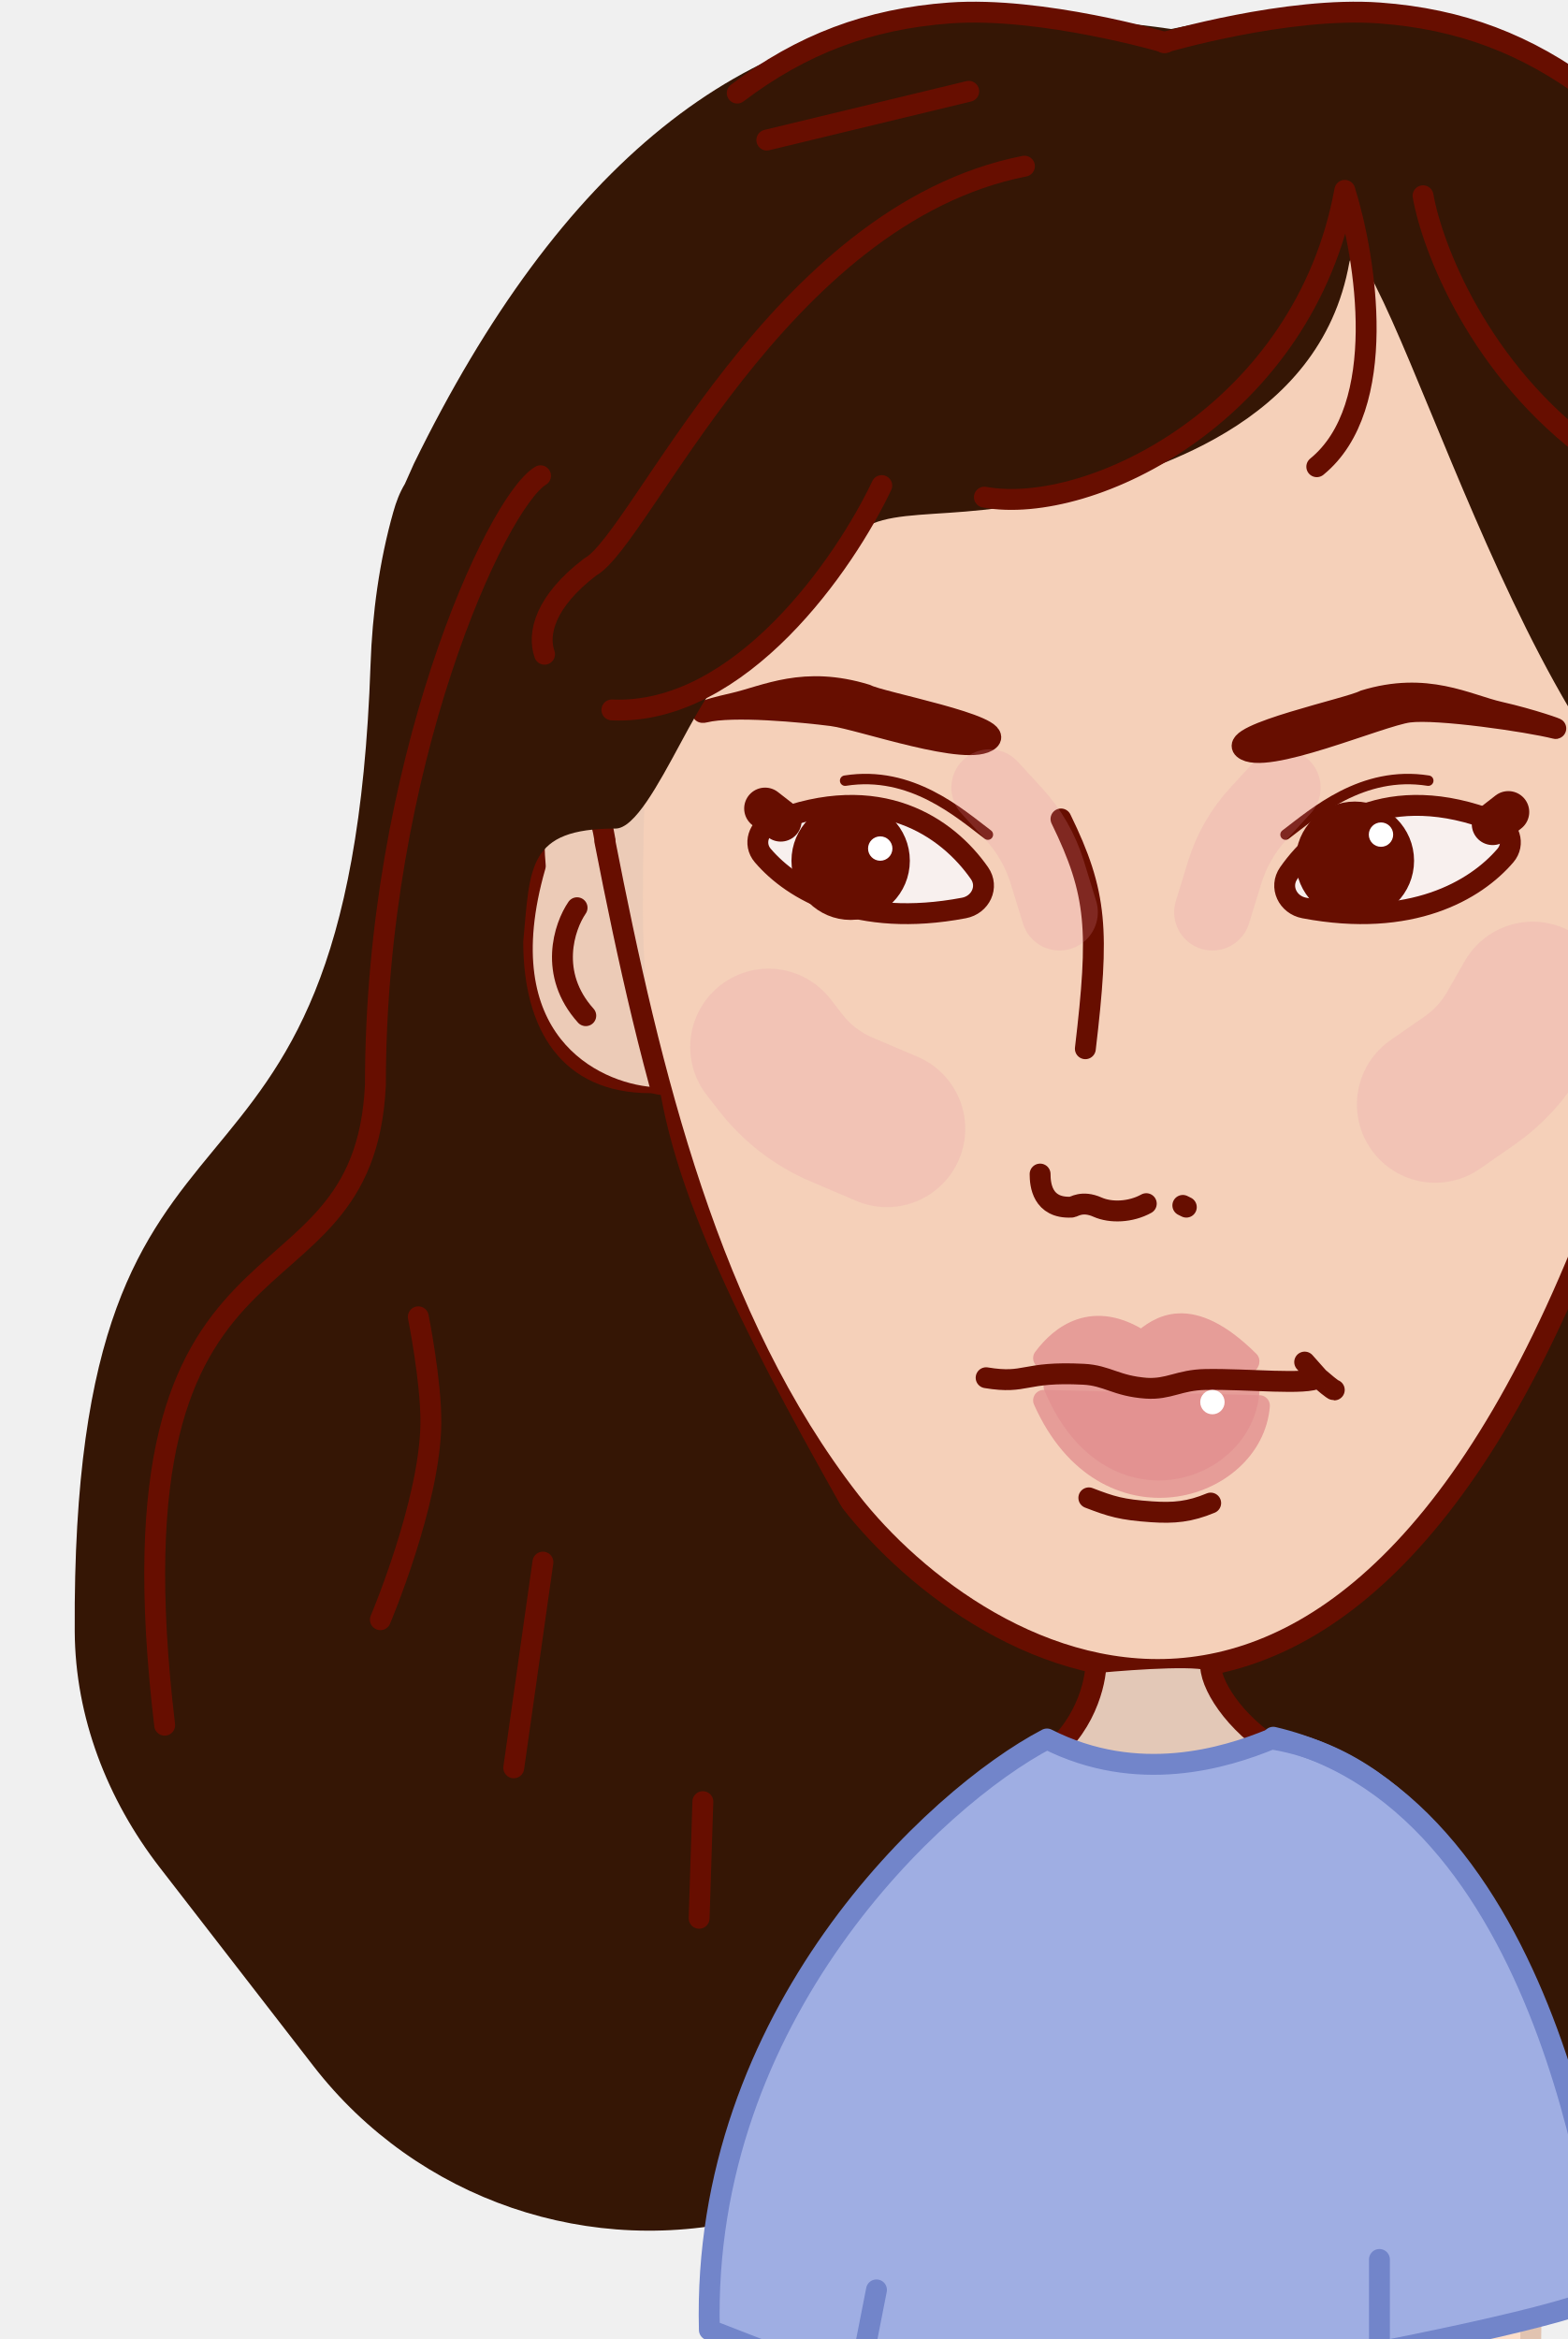
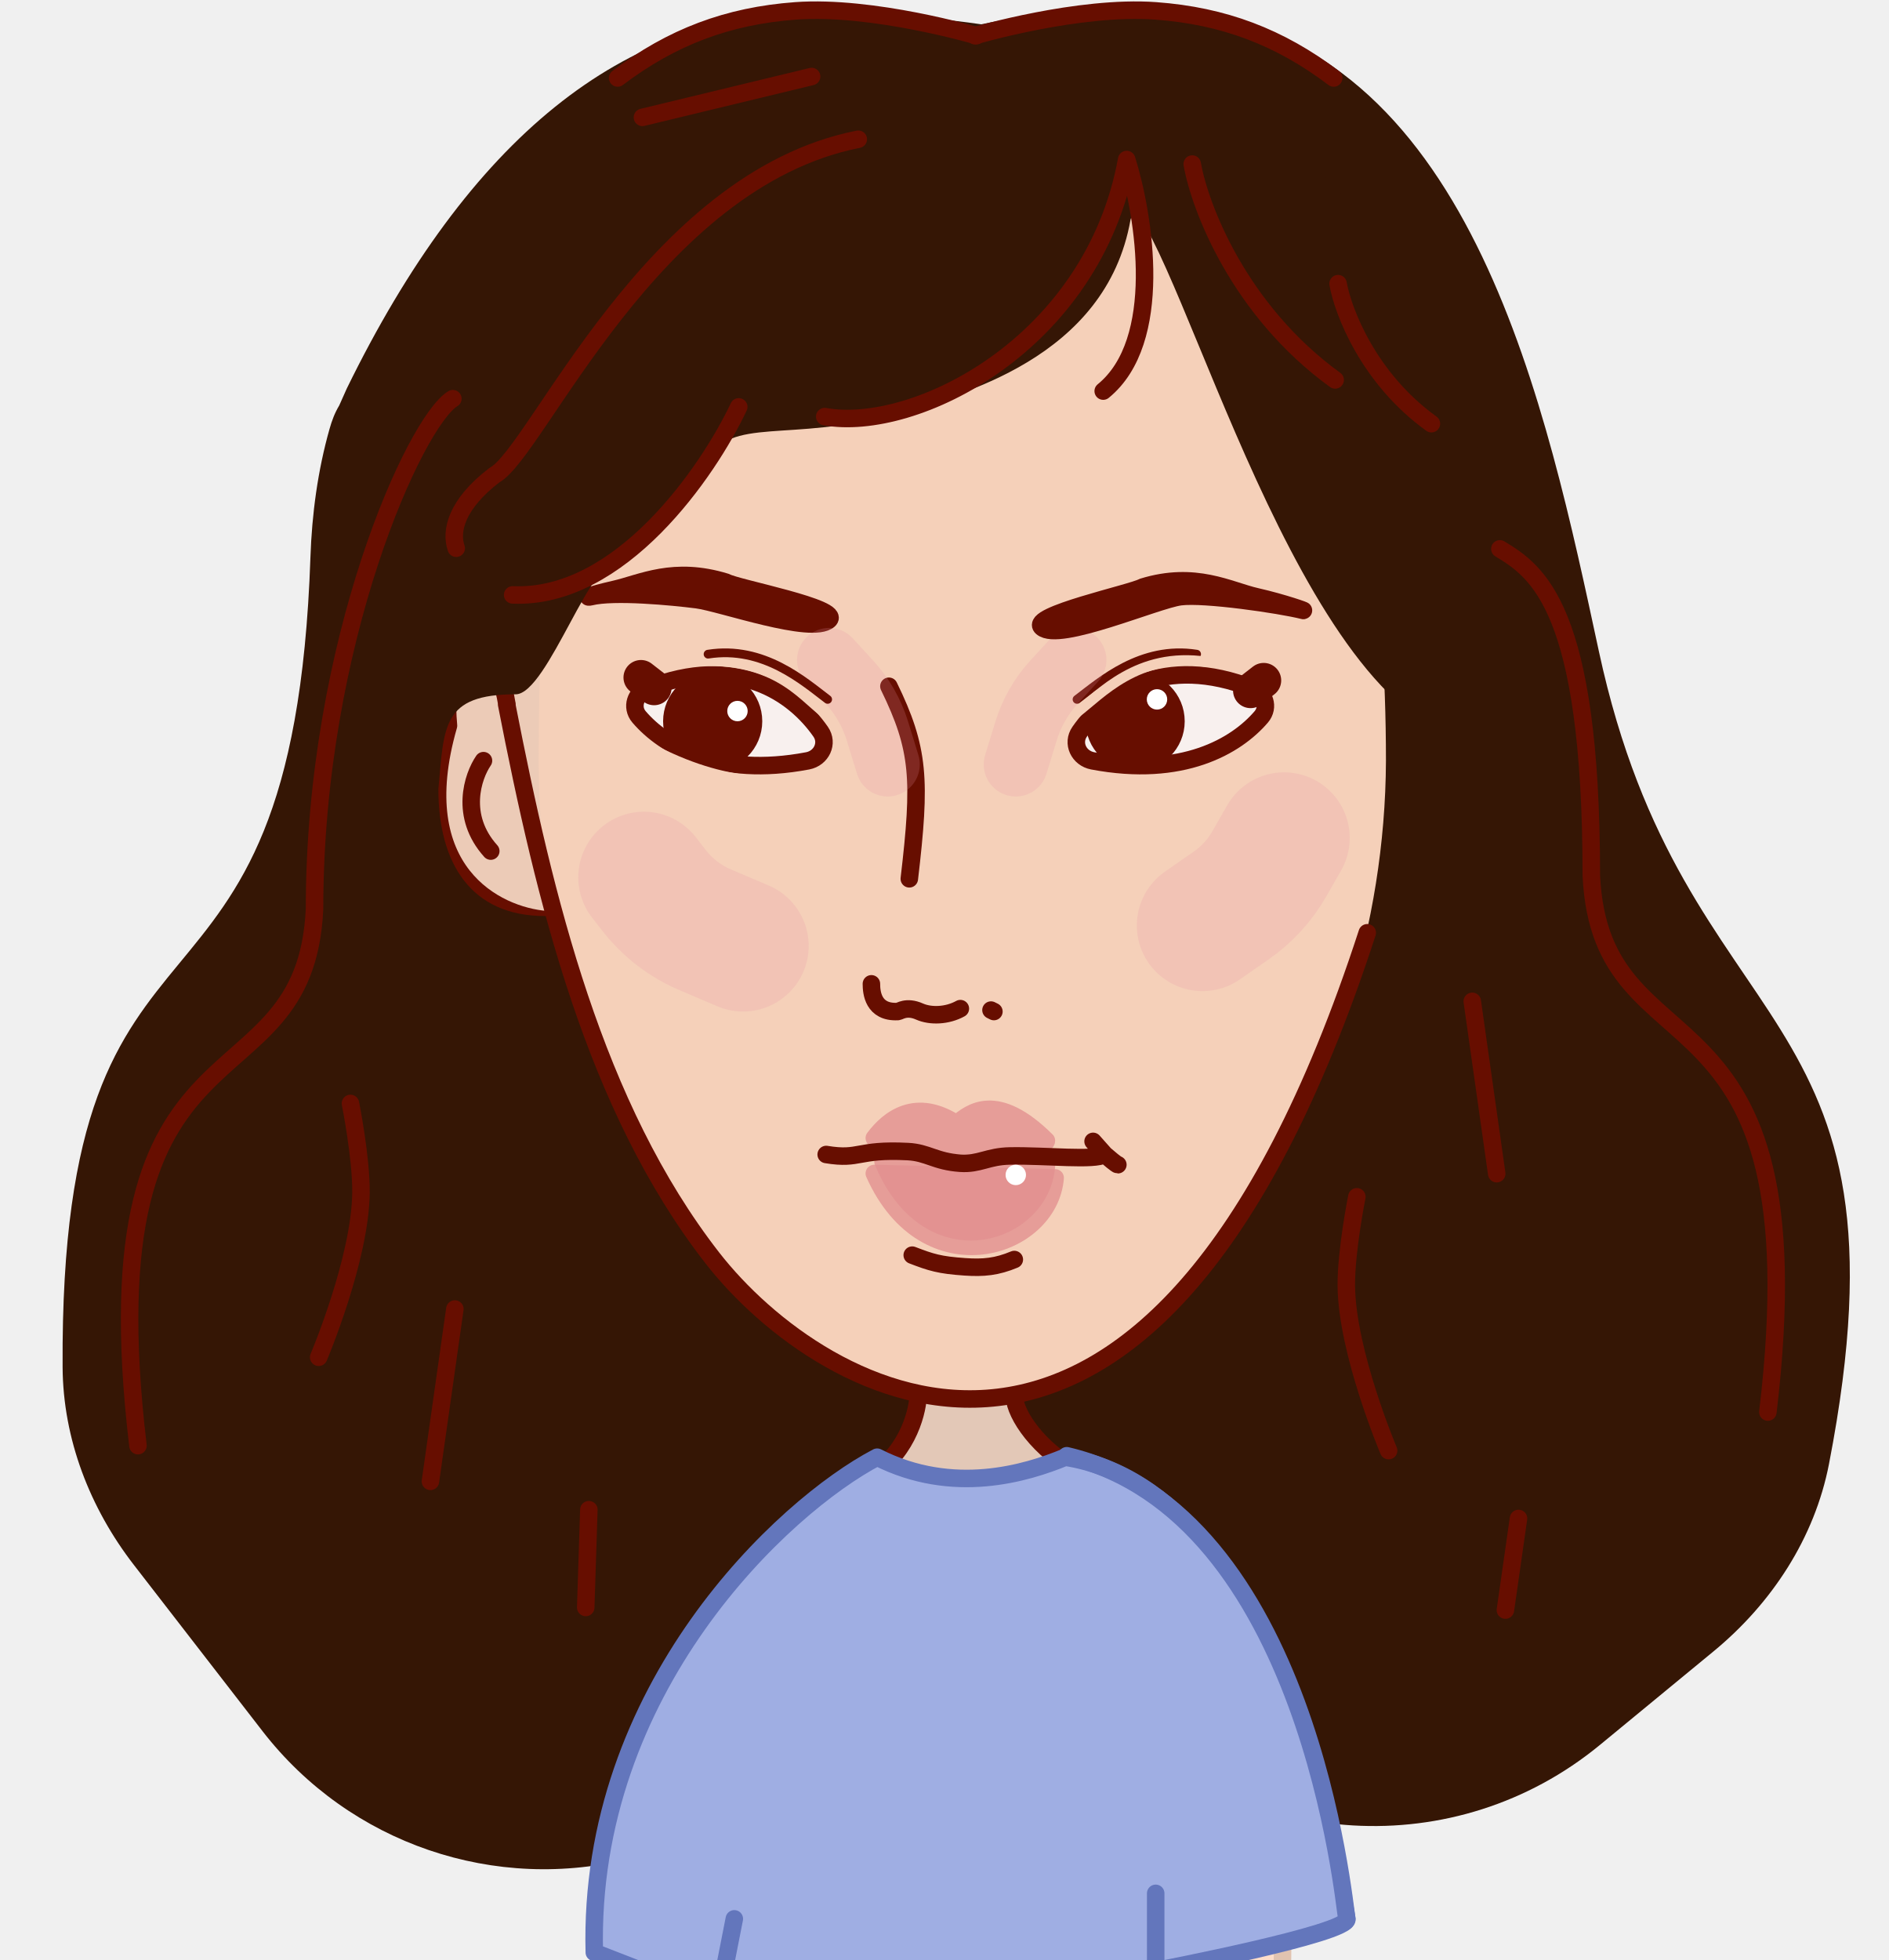
- <svg xmlns="http://www.w3.org/2000/svg" width="258" height="385" viewBox="0 0 258 385" fill="none">
-   <path fill-rule="evenodd" clip-rule="evenodd" d="M314.136 127.924C331.022 206.26 377.38 194.599 359.353 287.549C356.529 302.113 348.111 314.952 336.658 324.381L314.35 342.748C286.124 365.986 244.76 363.553 219.454 337.165L214.71 332.219C214.724 332.477 214.695 331.959 214.71 332.219C186.249 329.062 118.409 330.964 100.958 309.87C85.217 290.842 116.789 243.469 116.789 216.977L98.38 115.603C98.38 55.659 154.909 2.425 214.71 2.425H235.141C289.565 10.734 303.821 80.074 314.136 127.924Z" fill="#351605" />
+ <svg xmlns="http://www.w3.org/2000/svg" width="371" height="385" viewBox="0 0 371 385" fill="none">
+   <path fill-rule="evenodd" clip-rule="evenodd" d="M314.136 127.924C331.022 206.26 377.38 194.599 359.353 287.549C356.529 302.113 348.111 314.952 336.658 324.381L314.35 342.748C286.124 365.986 244.76 363.553 219.454 337.165L214.71 332.219C214.725 332.477 214.695 331.959 214.71 332.219C186.249 329.062 118.409 330.964 100.958 309.869C85.217 290.842 116.789 243.469 116.789 216.977L98.38 115.603C98.38 55.659 154.909 2.424 214.71 2.424H235.141C289.566 10.734 303.821 80.074 314.136 127.924Z" fill="#351605" />
  <path d="M116.677 143.996C125.831 158.796 125.333 175.692 117.684 180.424C110.034 185.156 94.64 178.089 85.486 163.289C76.331 148.489 71.038 135.952 84.533 126.828C96.361 118.831 107.523 129.196 116.677 143.996Z" fill="#ECCBB7" />
-   <path d="M272.303 149.44C272.05 214.604 230.037 274.08 189.21 274.08C148.383 274.08 105.83 218.276 105.83 149.44C105.83 80.603 115.332 27.415 189.21 24.8C253.966 22.508 272.303 80.603 272.303 149.44Z" fill="#F5D0B9" />
-   <path d="M99.575 138.525C107.024 176.634 116.767 217.321 139.976 247.12C160.921 274.012 225.935 314.454 268.627 183.224" stroke="#670E00" stroke-width="3.438" stroke-linecap="round" stroke-linejoin="round" />
-   <path d="M162.856 121.79C165.528 119.417 144.627 115.527 142.659 114.361C132.31 111.161 126.059 114.556 120.7 115.773C115.34 116.99 115.142 117.444 116.012 117.226C120.596 116.08 132.19 117.191 136.928 117.799C141.667 118.408 159.517 124.756 162.856 121.79Z" fill="#670E00" stroke="#670E00" stroke-width="3.438" stroke-linecap="round" stroke-linejoin="round" />
+   <path d="M272.303 149.44C272.05 214.604 230.037 274.08 189.21 274.08C148.383 274.08 105.83 218.276 105.83 149.44C105.83 80.603 115.332 27.415 189.21 24.8C253.965 22.508 272.303 80.603 272.303 149.44Z" fill="#F5D0B9" />
+   <path d="M162.856 121.79C165.528 119.417 144.627 115.527 142.659 114.361C132.31 111.161 126.059 114.556 120.7 115.773C115.34 116.99 115.142 117.444 116.012 117.226C120.596 116.08 132.19 117.191 136.928 117.799C141.666 118.408 159.516 124.756 162.856 121.79Z" fill="#670E00" stroke="#670E00" stroke-width="3.438" stroke-linecap="round" stroke-linejoin="round" />
  <path d="M174.646 134.801C180.663 147.121 180.95 153.138 178.657 172.622" stroke="#670E00" stroke-width="3.438" stroke-linecap="round" stroke-linejoin="round" />
  <path d="M171.208 193.252C171.208 194.972 171.552 198.926 176.365 198.696C176.747 198.696 178.084 197.55 180.663 198.696C182.822 199.656 186.107 199.556 188.686 198.123" stroke="#670E00" stroke-width="3.438" stroke-linecap="round" stroke-linejoin="round" />
  <path opacity="0.8" d="M207.31 231.371C206.193 245.502 181.836 253.111 171.781 230.501L207.31 231.371Z" fill="#E29090" stroke="#E29090" stroke-width="3.438" stroke-linecap="round" stroke-linejoin="round" />
  <path opacity="0.8" d="M205.591 229.044C204.582 242.61 182.582 249.914 173.5 228.209L205.591 229.044Z" fill="#E29090" stroke="#E29090" stroke-width="3.438" stroke-linecap="round" stroke-linejoin="round" />
-   <path opacity="0.8" d="M187.951 220.758C179.915 215.484 174.557 219.829 171.781 223.548C183.623 224.985 205.591 226.489 205.591 224.055C195.791 214.318 190.646 218.476 187.951 220.758Z" fill="#E29090" stroke="#E29090" stroke-width="3.438" stroke-linecap="round" stroke-linejoin="round" />
+   <path opacity="0.8" d="M187.951 220.758C179.915 215.484 174.557 219.829 171.781 223.548C183.622 224.985 205.591 226.489 205.591 224.055C195.791 214.318 190.646 218.476 187.951 220.758Z" fill="#E29090" stroke="#E29090" stroke-width="3.438" stroke-linecap="round" stroke-linejoin="round" />
  <path d="M162.325 226.776C169.083 227.888 168.296 225.689 178.371 226.203C182.271 226.402 183.727 228.153 188.686 228.495C192.395 228.752 194.061 227.141 198.428 227.063C205.545 226.935 215.089 228.035 217.052 226.776M217.052 226.776L214.76 224.198M217.052 226.776C217.816 227.445 219.402 228.782 219.631 228.782" stroke="#670E00" stroke-width="3.438" stroke-linecap="round" stroke-linejoin="round" />
-   <path d="M179.23 246.547C182.955 247.979 184.587 248.496 189.545 248.839C193.254 249.095 195.849 248.839 199.287 247.406" stroke="#670E00" stroke-width="3.438" stroke-linecap="round" stroke-linejoin="round" />
+   <path d="M179.231 246.547C182.955 247.979 184.587 248.496 189.546 248.839C193.254 249.095 195.849 248.839 199.288 247.406" stroke="#670E00" stroke-width="3.438" stroke-linecap="round" stroke-linejoin="round" />
  <path d="M211.608 137.379C216.288 133.845 224.215 126.778 235.103 128.497" stroke="#670E00" stroke-width="1.719" stroke-linecap="round" stroke-linejoin="round" />
-   <path d="M162.612 137.379C157.932 133.845 150.005 126.778 139.116 128.497" stroke="#670E00" stroke-width="1.719" stroke-linecap="round" stroke-linejoin="round" />
-   <path d="M246.174 135.249C228.583 128.301 217.396 136.172 212.127 143.727C210.547 145.993 211.966 148.937 214.68 149.452C232.285 152.796 242.885 146.564 247.798 140.825C249.425 138.926 248.5 136.167 246.174 135.249Z" fill="#F8F0EE" stroke="#670E00" stroke-width="3.438" stroke-linecap="round" stroke-linejoin="round" />
+   <path d="M246.175 135.249C228.583 128.301 217.396 136.172 212.127 143.727C210.547 145.993 211.966 148.937 214.68 149.452C232.285 152.796 242.885 146.564 247.798 140.825C249.425 138.926 248.5 136.167 246.175 135.249Z" fill="#F8F0EE" stroke="#670E00" stroke-width="3.438" stroke-linecap="round" stroke-linejoin="round" />
  <path d="M127.186 135.249C144.777 128.301 155.964 136.172 161.233 143.727C162.813 145.993 161.394 148.937 158.68 149.452C141.075 152.796 130.475 146.564 125.562 140.825C123.936 138.926 124.86 136.167 127.186 135.249Z" fill="#F8F0EE" stroke="#670E00" stroke-width="3.438" stroke-linecap="round" stroke-linejoin="round" />
  <circle cx="223.023" cy="141.677" r="8.023" fill="#670E00" stroke="#670E00" stroke-width="3.438" stroke-linecap="round" stroke-linejoin="round" />
  <circle cx="140.023" cy="141.677" r="8.023" fill="#670E00" stroke="#670E00" stroke-width="3.438" stroke-linecap="round" stroke-linejoin="round" />
  <path d="M245.705 135.66L248.284 133.655" stroke="#670E00" stroke-width="6.877" stroke-linecap="round" stroke-linejoin="round" />
-   <path d="M128.515 135.087L125.936 133.081" stroke="#670E00" stroke-width="6.877" stroke-linecap="round" stroke-linejoin="round" />
-   <path d="M107.312 180.645C97.474 179.881 79.862 171.19 88.114 142.537C86.395 123.626 96.997 122.48 99.576 138.239" stroke="#670E00" stroke-width="3.438" stroke-linecap="round" stroke-linejoin="round" />
-   <path d="M94.991 149.414C92.889 152.47 90.234 160.302 96.423 167.178" stroke="#670E00" stroke-width="3.438" stroke-linecap="round" stroke-linejoin="round" />
+   <path d="M128.515 135.087L125.936 133.082" stroke="#670E00" stroke-width="6.877" stroke-linecap="round" stroke-linejoin="round" />
+   <path d="M107.312 180.645C97.474 179.881 79.862 171.19 88.115 142.537C86.395 123.626 96.997 122.48 99.576 138.239" stroke="#670E00" stroke-width="3.438" stroke-linecap="round" stroke-linejoin="round" />
+   <path d="M94.991 149.414C92.89 152.47 90.234 160.302 96.424 167.178" stroke="#670E00" stroke-width="3.438" stroke-linecap="round" stroke-linejoin="round" />
  <path opacity="0.2" d="M236.25 181.791L241.883 177.879C244.965 175.739 247.531 172.937 249.393 169.679L252.295 164.6" stroke="#E592A6" stroke-width="25.788" stroke-linecap="round" stroke-linejoin="round" />
-   <path opacity="0.2" d="M199.575 150.152L201.592 143.597C202.695 140.01 204.586 136.714 207.125 133.951L211.083 129.643" stroke="#E592A6" stroke-width="12.607" stroke-linecap="round" stroke-linejoin="round" />
-   <path opacity="0.2" d="M174.407 150.152L172.391 143.597C171.287 140.01 169.397 136.714 166.858 133.951L162.9 129.643" stroke="#E592A6" stroke-width="12.607" stroke-linecap="round" stroke-linejoin="round" />
+   <path d="M211.5 140C216.18 136.466 223.5 128 237 130" stroke="#F5D0B9" stroke-width="2" stroke-linecap="round" stroke-linejoin="round" />
+   <path d="M162 140C157.32 136.466 152 128.5 135 130" stroke="#F5D0B9" stroke-width="2" stroke-linecap="round" stroke-linejoin="round" />
+   <path d="M158.345 153.102C152.508 153.671 142 155 126 146" stroke="#F5D0B9" stroke-width="2" stroke-linecap="round" stroke-linejoin="round" />
+   <path opacity="0.2" d="M199.575 150.151L201.592 143.597C202.696 140.01 204.586 136.714 207.125 133.951L211.083 129.643" stroke="#E592A6" stroke-width="12.607" stroke-linecap="round" stroke-linejoin="round" />
+   <path opacity="0.2" d="M174.407 150.151L172.391 143.597C171.287 140.01 169.397 136.714 166.858 133.951L162.9 129.643" stroke="#E592A6" stroke-width="12.607" stroke-linecap="round" stroke-linejoin="round" />
  <path opacity="0.2" d="M145.993 185.803L138.543 182.632C134.597 180.953 131.145 178.296 128.512 174.911L126.509 172.336" stroke="#E592A6" stroke-width="25.788" stroke-linecap="round" stroke-linejoin="round" />
  <circle cx="199.574" cy="230.788" r="2.006" fill="white" />
-   <path d="M120.206 437.088V381.788C126.509 344.826 151.367 388.981 143.704 397.547C138.833 402.991 140.472 437.794 139.117 467.747C137.814 496.555 138.543 502.29 138.543 502.852C138.543 503.998 137.97 504.284 137.684 505.431C137.397 506.577 136.251 508.582 135.965 501.706C135.678 494.829 133.959 493.683 132.526 493.11C131.094 492.537 130.521 498.461 130.521 500.273C130.521 502.852 131.667 505.431 133.386 510.302C134.762 514.198 133.959 517.656 133.386 518.897C130.234 515.173 123.3 507.264 120.779 505.431C117.627 503.138 125.936 481.649 125.65 477.637C125.363 473.626 120.206 442.819 120.206 437.088Z" fill="#FEDECA" stroke="#E1C3B0" stroke-width="3.438" stroke-linecap="round" stroke-linejoin="round" />
+   <path d="M120.206 437.088V381.788C126.509 344.826 151.367 388.981 143.704 397.547C138.833 402.991 140.472 437.794 139.117 467.747C137.814 496.555 138.544 502.29 138.544 502.852C138.544 503.998 137.97 504.284 137.684 505.431C137.397 506.577 136.251 508.582 135.965 501.706C135.678 494.829 133.959 493.683 132.526 493.11C131.094 492.537 130.521 498.461 130.521 500.273C130.521 502.852 131.667 505.431 133.386 510.302C134.762 514.198 133.959 517.656 133.386 518.897C130.234 515.173 123.3 507.264 120.779 505.431C117.627 503.138 125.936 481.649 125.65 477.637C125.363 473.626 120.206 442.819 120.206 437.088Z" fill="#FEDECA" stroke="#E1C3B0" stroke-width="3.438" stroke-linecap="round" stroke-linejoin="round" />
  <circle cx="227.321" cy="137.379" r="2.006" fill="white" />
  <circle cx="144.894" cy="139.672" r="2.006" fill="white" />
  <path d="M194.703 198.41L195.276 198.696" stroke="#670E00" stroke-width="3.438" stroke-linecap="round" stroke-linejoin="round" />
-   <path fill-rule="evenodd" clip-rule="evenodd" d="M108.768 180.221C116.719 224.89 170.515 289.221 176.153 329.587C178.323 345.124 163.307 354.851 148.12 358.786L124.402 364.932C97.336 371.946 68.695 362.159 51.58 340.05L26.295 307.386C17.654 296.222 12.382 282.651 12.3 268.535C11.709 167.201 57.502 211.779 60.993 109.431C61.282 100.964 62.435 92.401 64.746 84.25C65.212 82.607 65.76 81.128 66.647 79.649L68.126 76.335C92.165 27.16 122.662 2.573 159.618 2.573C215.052 2.573 299.557 17.759 295.832 145.837C260.37 151.335 236.249 61.622 223.975 42.691C223.437 41.862 222.282 42.233 222.109 43.206C217.287 70.359 188.561 77.753 175.49 81.368C155.147 86.995 143.53 81.685 138.84 90.537C134.66 98.425 129.992 105.803 121.336 111.167C116.808 107.491 107.607 136.382 101.318 136.382C86.777 136.382 87.278 142.685 86.131 155.006C86.131 169.536 92.507 179.934 107.048 179.934C107.449 179.934 108.371 180.238 108.768 180.221Z" fill="#351605" />
-   <path d="M162.039 81.831C179.592 85.035 214.717 67.758 221.366 31.333C224.843 42.412 228.788 67.019 216.752 76.82" stroke="#670E00" stroke-width="3.438" stroke-linecap="round" stroke-linejoin="round" />
-   <path d="M234.244 32.223C235.726 40.653 243.418 60.934 262.323 74.63" stroke="#670E00" stroke-width="3.438" stroke-linecap="round" stroke-linejoin="round" />
+   <path fill-rule="evenodd" clip-rule="evenodd" d="M108.768 180.221C116.719 224.89 170.515 289.221 176.153 329.587C178.323 345.124 163.307 354.851 148.12 358.786L124.402 364.932C97.336 371.946 68.695 362.159 51.58 340.05L26.295 307.386C17.654 296.222 12.382 282.651 12.3 268.535C11.709 167.201 57.502 211.779 60.993 109.431C61.282 100.964 62.435 92.401 64.746 84.25C65.212 82.607 65.76 81.128 66.647 79.649L68.126 76.335C92.165 27.16 122.662 2.573 159.618 2.573C215.052 2.573 299.557 17.759 295.832 145.837C260.37 151.335 236.249 61.622 223.975 42.691C223.437 41.862 222.282 42.233 222.109 43.206C217.287 70.359 188.561 77.753 175.49 81.368C155.147 86.995 143.53 81.685 138.84 90.537C134.66 98.425 129.992 105.803 121.336 111.167C116.809 107.491 107.607 136.382 101.318 136.382C86.777 136.382 87.278 142.685 86.131 155.006C86.131 169.536 92.507 179.934 107.048 179.934C107.449 179.934 108.371 180.238 108.768 180.221Z" fill="#351605" />
+   <path d="M162.039 81.831C179.591 85.035 214.717 67.758 221.365 31.333C224.843 42.412 228.788 67.019 216.752 76.82" stroke="#670E00" stroke-width="3.438" stroke-linecap="round" stroke-linejoin="round" />
+   <path d="M234.244 32.224C235.726 40.653 243.418 60.935 262.324 74.63" stroke="#670E00" stroke-width="3.438" stroke-linecap="round" stroke-linejoin="round" />
+   <path d="M262.897 55.719C263.865 61.186 268.888 74.342 281.235 83.225" stroke="#670E00" stroke-width="3.438" stroke-linecap="round" stroke-linejoin="round" />
  <path d="M145.141 79.926C139.155 92.625 121.891 117.79 100.722 116.855" stroke="#670E00" stroke-width="3.438" stroke-linecap="round" stroke-linejoin="round" />
+   <path d="M294.686 107.813C301.992 112.235 312.653 119.274 312.653 171.973C314.559 212.642 357.848 189.156 347.344 277.366" stroke="#670E00" stroke-width="3.438" stroke-linecap="round" stroke-linejoin="round" />
  <path d="M159.46 15.032L126.223 23.055" stroke="#670E00" stroke-width="3.438" stroke-linecap="round" stroke-linejoin="round" />
-   <path d="M262.037 15.318C251.401 7.267 240.385 3.113 227.081 2.138C211.889 1.025 191.551 7.009 191.551 7.009" stroke="#670E00" stroke-width="3.438" stroke-linecap="round" stroke-linejoin="round" />
+   <path d="M262.037 15.318C251.401 7.267 240.385 3.113 227.08 2.138C211.889 1.025 191.551 7.009 191.551 7.009" stroke="#670E00" stroke-width="3.438" stroke-linecap="round" stroke-linejoin="round" />
  <path d="M121.352 15.318C131.988 7.267 143.004 3.113 156.308 2.138C171.499 1.025 191.838 7.009 191.838 7.009" stroke="#670E00" stroke-width="3.438" stroke-linecap="round" stroke-linejoin="round" />
+   <path d="M289.264 196.691L294.064 230.544" stroke="#670E00" stroke-width="3.438" stroke-linecap="round" stroke-linejoin="round" />
+   <path d="M298.347 298.272L295.773 316.264" stroke="#670E00" stroke-width="3.438" stroke-linecap="round" stroke-linejoin="round" />
  <path d="M266.586 235.086C266.586 235.086 264.456 245.691 264.517 252.564C264.632 265.618 272.826 284.942 272.826 284.942" stroke="#670E00" stroke-width="3.438" stroke-linecap="round" stroke-linejoin="round" />
-   <path d="M168.629 27.352C127.942 35.375 105.56 88.755 97.159 93.32C89.667 99.037 88.459 104.327 89.635 107.687" stroke="#670E00" stroke-width="3.438" stroke-linecap="round" stroke-linejoin="round" />
+   <path d="M168.629 27.352C127.942 35.375 105.559 88.755 97.159 93.32C89.667 99.037 88.459 104.327 89.635 107.687" stroke="#670E00" stroke-width="3.438" stroke-linecap="round" stroke-linejoin="round" />
  <path d="M88.974 78.313C81.668 82.735 61.796 125.877 61.796 178.576C59.889 219.245 16.601 195.76 27.105 283.969" stroke="#670E00" stroke-width="3.438" stroke-linecap="round" stroke-linejoin="round" />
  <path d="M89.369 257.127L84.569 290.98" stroke="#670E00" stroke-width="3.438" stroke-linecap="round" stroke-linejoin="round" />
  <path d="M115.695 296.551L115.08 315.751" stroke="#670E00" stroke-width="3.438" stroke-linecap="round" stroke-linejoin="round" />
  <path d="M68.854 216.748C68.854 216.748 70.984 227.353 70.923 234.226C70.808 247.28 62.614 266.604 62.614 266.604" stroke="#670E00" stroke-width="3.438" stroke-linecap="round" stroke-linejoin="round" />
  <path d="M172.338 289.102C175.318 287.497 179.311 279.264 180.934 275.348C186.951 274.775 199.043 273.973 199.272 275.348C199.559 277.067 205.576 284.804 212.452 289.961C215.578 292.306 203.337 295.992 191.822 295.405C180.807 294.844 170.517 290.082 172.338 289.102Z" fill="#E3C8B7" />
  <path d="M180.377 274.34C180.186 277.969 177.855 286.26 170.062 290.386" stroke="#670E00" stroke-width="3.438" stroke-linecap="round" stroke-linejoin="round" />
  <path d="M199.288 274.34C199.479 277.969 204.101 284.827 211.895 288.953" stroke="#670E00" stroke-width="3.438" stroke-linecap="round" stroke-linejoin="round" />
-   <path d="M172.338 286.236C187.238 293.801 201.66 289.388 209.3 286.236C253.14 293.113 264.043 374.052 264.616 376.917C265.163 379.653 228.356 383.173 228.271 391.716L228.513 392.963C231.493 400.527 233.002 438.139 233.384 455.999C202.63 458.387 140.606 461.73 138.543 455.999C136.48 450.269 139.403 411.587 141.122 392.963L116.767 383.507C115.391 331.703 153.905 295.883 172.338 286.236Z" fill="#9FAEE3" />
-   <path d="M141.122 392.963L116.767 383.507C115.391 331.703 153.905 295.883 172.338 286.236C187.238 293.801 201.66 289.388 209.3 286.236C253.14 293.113 264.043 374.052 264.616 376.917C265.189 379.783 224.788 383.507 228.513 392.963M141.122 392.963C139.403 411.587 136.48 450.269 138.543 455.999C140.606 461.73 202.63 458.387 233.384 455.999C233.002 438.139 231.493 400.527 228.513 392.963M141.122 392.963L144.274 376.917M228.513 392.963L224.502 372.333" stroke="#7285CA" stroke-width="3.438" stroke-linecap="round" stroke-linejoin="round" />
-   <path d="M248.555 429.214C248.555 424.63 252.011 398.311 252.011 381.788C245.708 344.826 228.212 368.619 228.212 388.527C228.212 395.832 231.745 437.794 233.1 467.747C234.403 496.555 228.194 512.181 228.194 512.743C228.194 513.889 230.504 518.324 230.79 519.47C231.077 520.617 232.223 522.622 232.509 515.746C232.796 508.869 234.515 504.284 235.948 503.711C237.38 503.138 240.246 509.729 240.819 511.448C241.392 513.167 237.667 516.892 235.948 521.763C234.572 525.66 235.375 529.117 235.948 530.359C239.1 526.634 246.034 518.726 248.555 516.892C251.707 514.6 243.684 489.385 243.971 485.374C244.257 481.362 248.555 434.945 248.555 429.214Z" fill="#FEDECA" stroke="#E1C3B0" stroke-width="3.438" stroke-linecap="round" stroke-linejoin="round" />
-   <path d="M221.621 370.189C230.504 355.863 204.254 292.964 211.894 289.812C255.734 296.689 264.043 374.052 264.616 376.917C265.189 379.782 225.633 387.094 225.633 387.094L221.621 370.189Z" fill="#9FAEE3" />
-   <path d="M209.587 285.95C257.151 297.124 264.043 374.052 264.616 376.917C265.189 379.782 227.065 387.094 227.065 387.094V371.908" stroke="#7285CA" stroke-width="3.438" stroke-linecap="round" stroke-linejoin="round" />
-   <path d="M204.695 123.228C202.023 120.855 222.534 116.483 224.502 115.317C234.851 112.117 241.492 115.994 246.852 117.211C252.211 118.427 256.89 120.119 256.02 119.901C251.436 118.755 236.653 116.602 231.914 117.211C227.176 117.819 208.035 126.194 204.695 123.228Z" fill="#670E00" stroke="#670E00" stroke-width="3.438" stroke-linecap="round" stroke-linejoin="round" />
+   <path d="M172.338 286.236C187.238 293.801 201.66 289.388 209.3 286.236C253.14 293.113 264.043 374.052 264.616 376.917C265.163 379.653 228.356 383.173 228.271 391.716L228.513 392.963C231.493 400.527 233.002 438.139 233.384 455.999C202.63 458.387 140.606 461.73 138.543 455.999C136.48 450.269 139.403 411.587 141.122 392.963L116.767 383.507C115.392 331.703 153.905 295.883 172.338 286.236Z" fill="#9FAEE3" />
+   <path d="M141.122 392.963L116.767 383.507C115.392 331.703 153.905 295.883 172.338 286.236C187.238 293.801 201.66 289.388 209.3 286.236C253.14 293.113 264.043 374.052 264.616 376.917C265.189 379.783 224.788 383.507 228.513 392.963M141.122 392.963C139.403 411.587 136.48 450.269 138.543 455.999C140.606 461.73 202.63 458.387 233.384 455.999C233.002 438.139 231.493 400.527 228.513 392.963M141.122 392.963L144.274 376.917M228.513 392.963L224.502 372.333" stroke="#6376BC" stroke-width="3.438" stroke-linecap="round" stroke-linejoin="round" />
+   <path d="M248.555 429.214C248.555 424.629 252.011 398.311 252.011 381.788C245.708 344.826 228.212 368.619 228.212 388.527C228.212 395.832 231.745 437.794 233.1 467.747C234.403 496.555 228.194 512.181 228.194 512.743C228.194 513.889 230.504 518.324 230.79 519.47C231.077 520.617 232.223 522.622 232.509 515.746C232.796 508.869 234.515 504.284 235.948 503.711C237.38 503.138 240.246 509.728 240.819 511.448C241.392 513.167 237.667 516.892 235.948 521.763C234.572 525.659 235.375 529.117 235.948 530.359C239.1 526.634 246.034 518.725 248.555 516.892C251.707 514.599 243.684 489.385 243.971 485.374C244.257 481.362 248.555 434.945 248.555 429.214Z" fill="#FEDECA" stroke="#E1C3B0" stroke-width="3.438" stroke-linecap="round" stroke-linejoin="round" />
+   <path d="M221.621 370.189C230.504 355.863 204.254 292.964 211.895 289.812C255.734 296.689 264.043 374.052 264.616 376.917C265.189 379.782 225.633 387.094 225.633 387.094L221.621 370.189Z" fill="#9FAEE3" />
+   <path d="M209.587 285.95C257.151 297.124 264.043 374.052 264.616 376.917C265.189 379.782 227.065 387.094 227.065 387.094V371.908" stroke="#6376BC" stroke-width="3.438" stroke-linecap="round" stroke-linejoin="round" />
+   <path d="M204.695 123.228C202.023 120.855 222.534 116.483 224.502 115.317C234.851 112.117 241.492 115.994 246.852 117.211C252.211 118.427 256.89 120.119 256.02 119.901C251.436 118.755 236.653 116.602 231.914 117.211C227.176 117.819 208.035 126.193 204.695 123.228Z" fill="#670E00" stroke="#670E00" stroke-width="3.438" stroke-linecap="round" stroke-linejoin="round" />
+   <path d="M162.612 137.379C157.932 133.845 150.005 126.778 139.116 128.497" stroke="#670E00" stroke-width="1.719" stroke-linecap="round" stroke-linejoin="round" />
+   <path d="M99.576 138.526C107.024 176.634 116.767 217.321 139.976 247.12C160.921 274.012 225.935 314.454 268.627 183.224" stroke="#670E00" stroke-width="3.438" stroke-linecap="round" stroke-linejoin="round" />
</svg>
